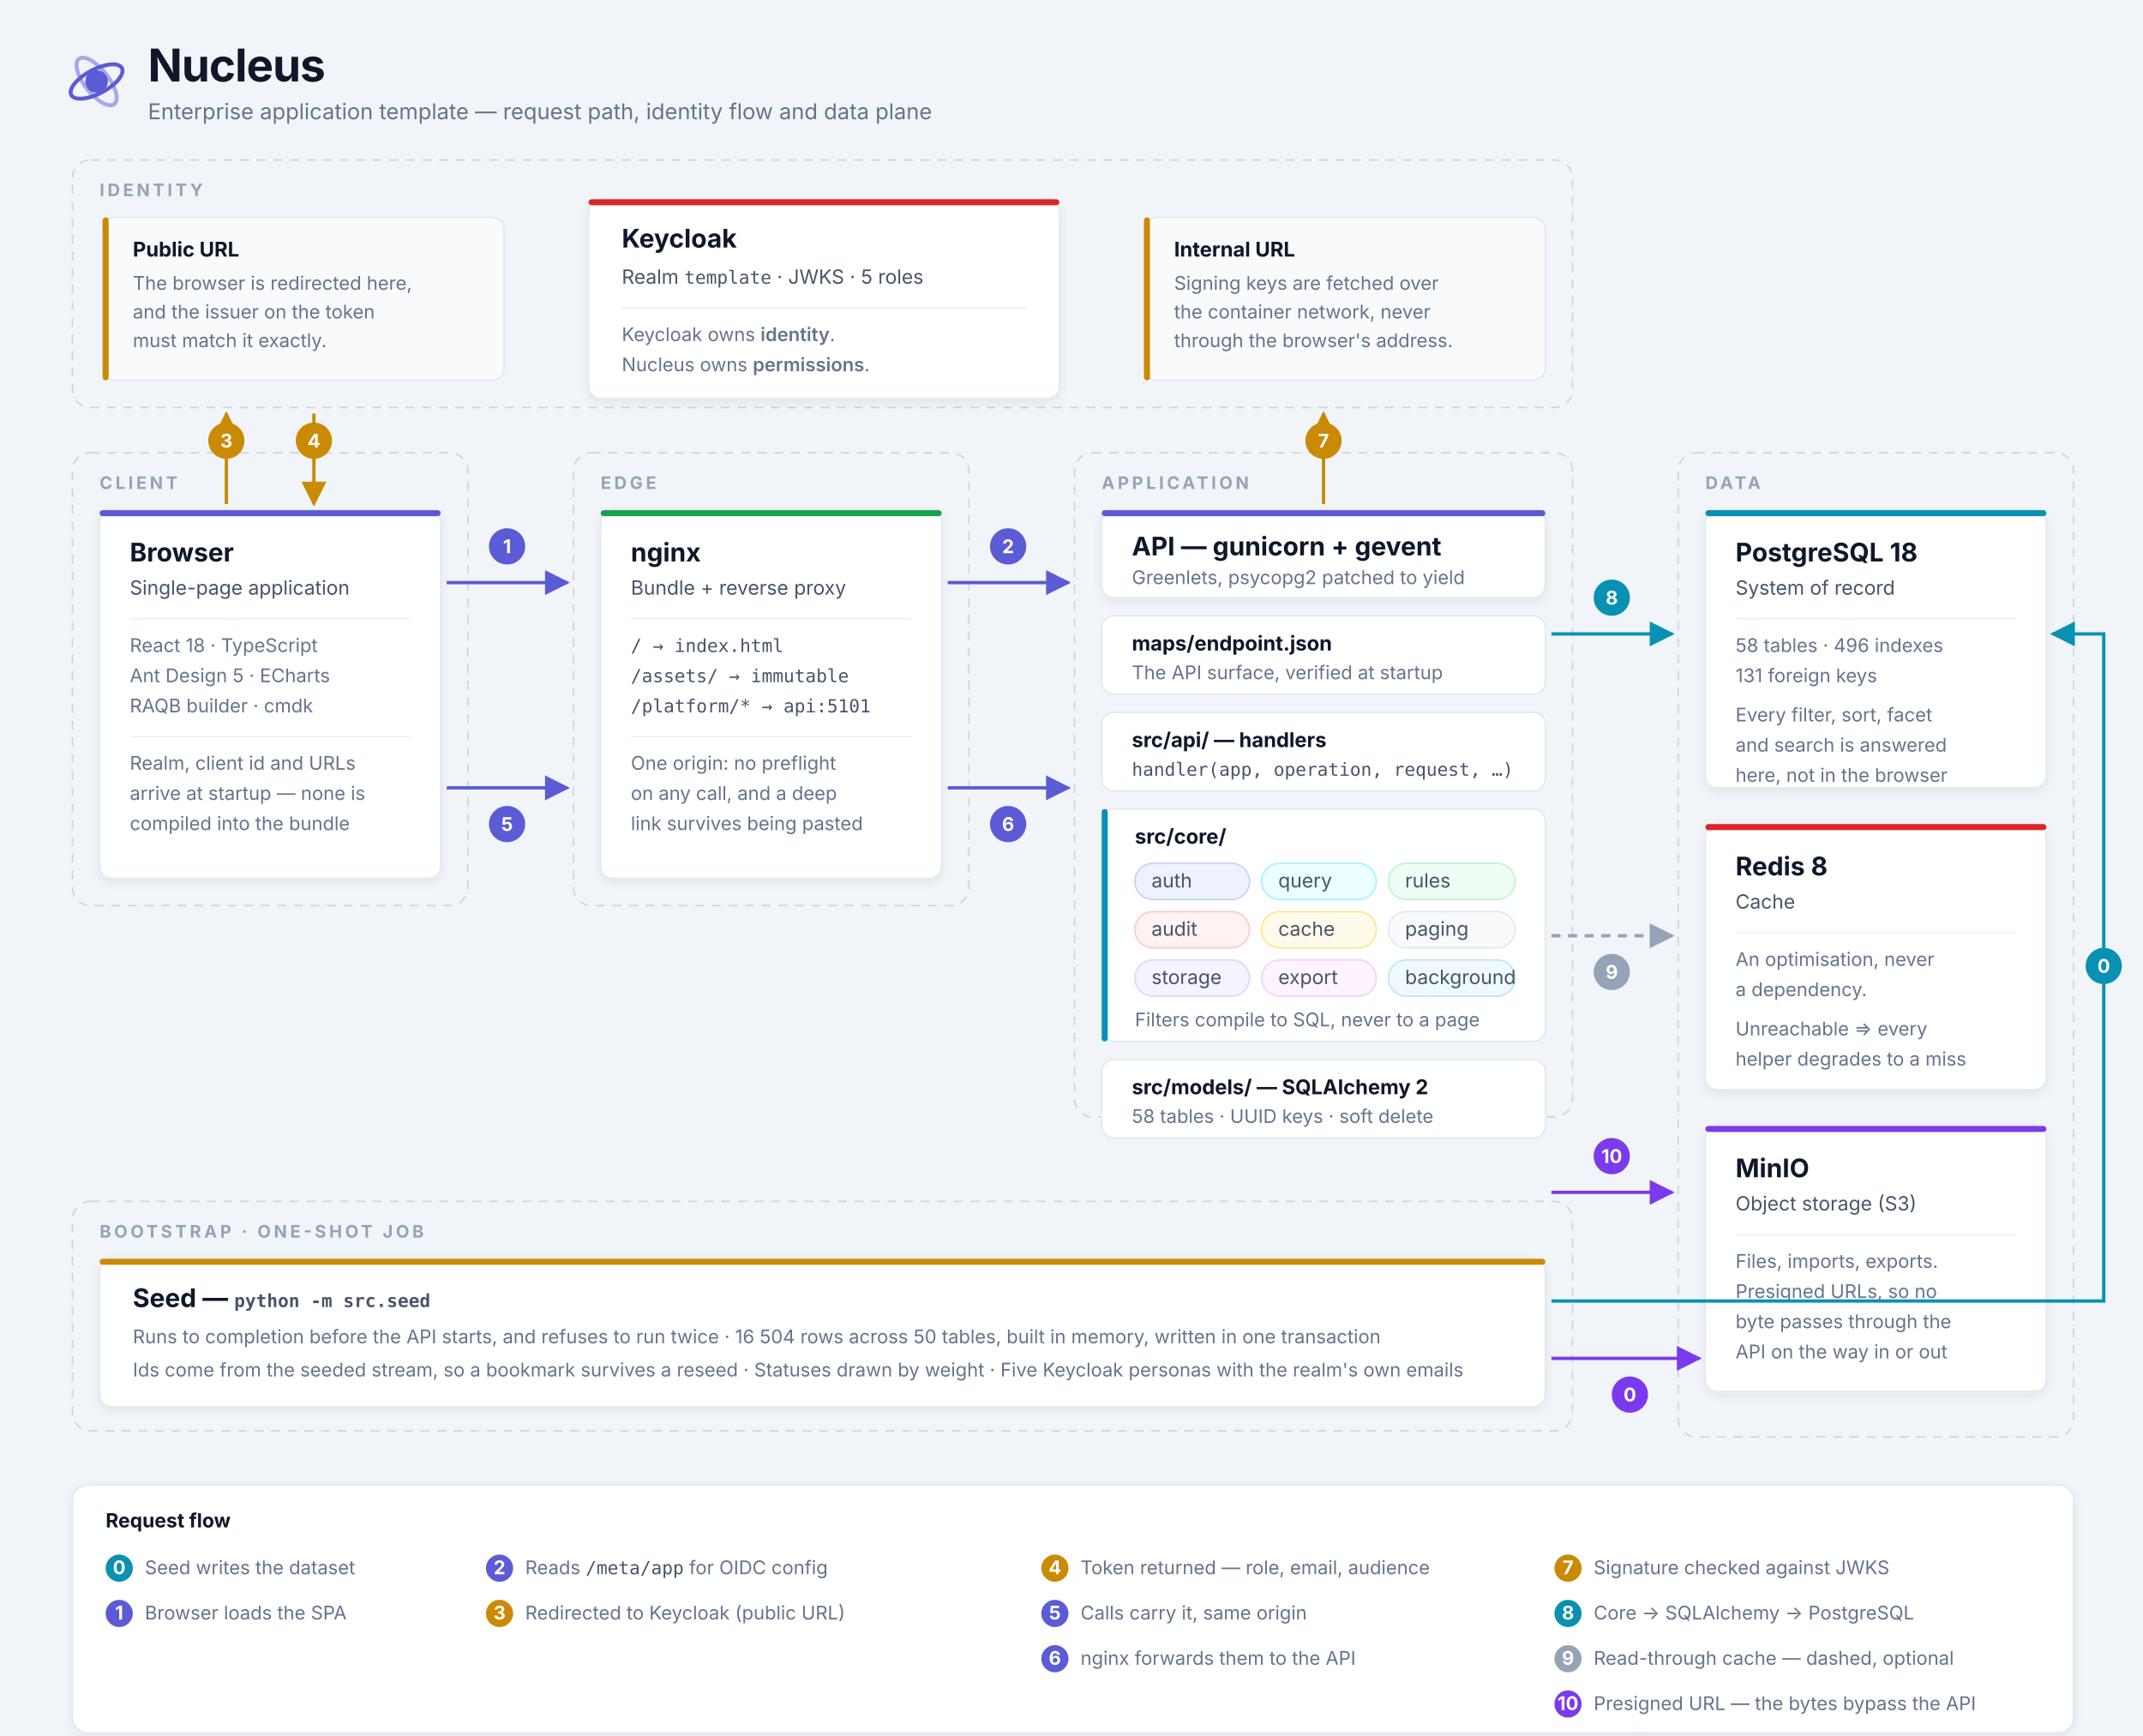
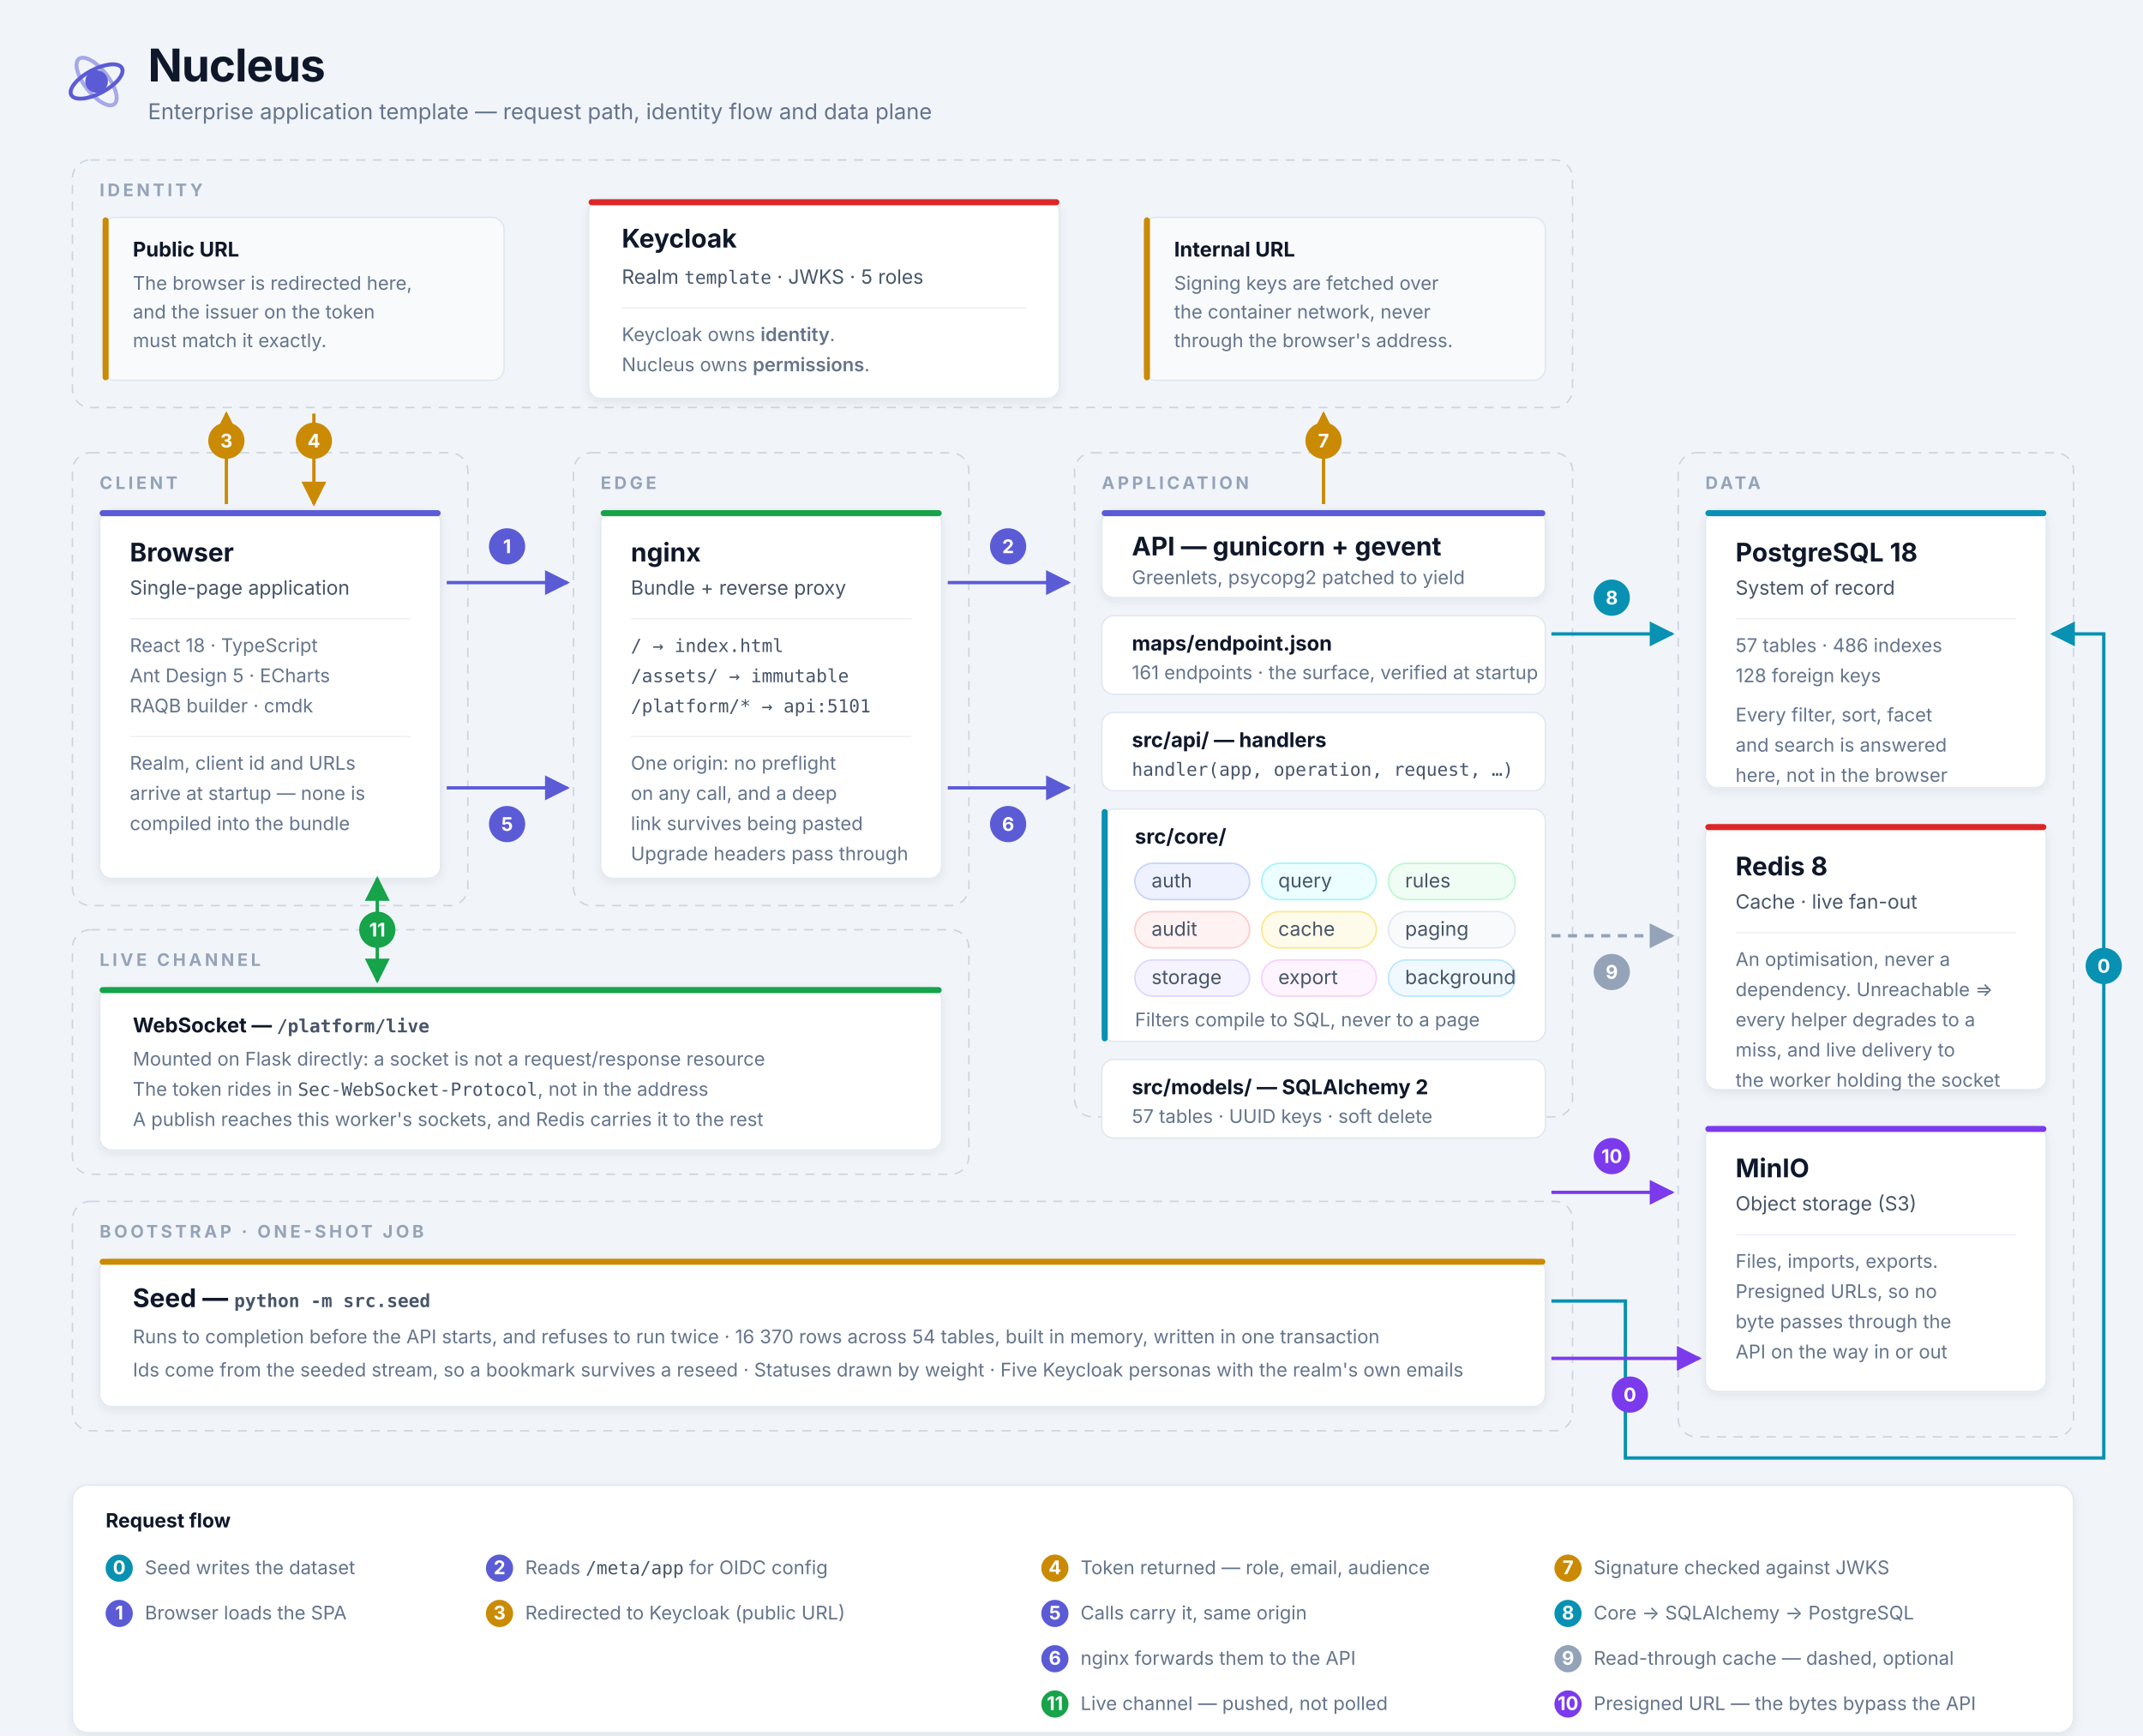
<svg xmlns="http://www.w3.org/2000/svg" viewBox="0 0 1420 1150" width="1420" height="1150" font-family="Inter, 'Segoe UI', system-ui, -apple-system, 'Helvetica Neue', Arial, sans-serif" role="img" aria-label="Nucleus platform architecture">
  <style>
    .bg       { fill: #f1f5f9; }
    .zone     { fill: none; stroke: #cbd5e1; stroke-dasharray: 6 5; }
    .zone-lb  { fill: #94a3b8; font-size: 11.5px; font-weight: 700; letter-spacing: 2px; }
    .card     { fill: #ffffff; stroke: #e2e8f0; }
    .card-alt { fill: #f8fafc; stroke: #e2e8f0; }
    .title    { fill: #0f172a; font-size: 30px; font-weight: 700; letter-spacing: -0.5px; }
    .sub      { fill: #64748b; font-size: 14.5px; }
    .h        { fill: #0f172a; font-size: 17px; font-weight: 650; }
    .h-sm     { fill: #0f172a; font-size: 13.5px; font-weight: 650; }
    .t        { fill: #475569; font-size: 13px; }
    .t-dim    { fill: #64748b; font-size: 12.5px; }
    .mono     { font-family: 'JetBrains Mono', ui-monospace, SFMono-Regular, Menlo, Consolas, monospace; font-size: 12px; fill: #475569; }
    .rule     { stroke: #eef2f6; }
    .badge-t  { fill: #ffffff; font-size: 12.5px; font-weight: 700; }
    .lg-h     { fill: #0f172a; font-size: 13px; font-weight: 650; }

    @media (prefers-color-scheme: dark) {
      .bg       { fill: #020617; }
      .zone     { stroke: #334155; }
      .zone-lb  { fill: #64748b; }
      .card     { fill: #0f172a; stroke: #1e293b; }
+       /* The core chips carry hardcoded pastel fills, which is right in light
+          and unreadable in dark: a pale pill under text that has just turned
+          pale. A CSS rule beats a presentation attribute, so one line here
+          re-grounds all nine without touching the light rendering. */
+       .chip     { fill: #131a29; stroke: #334155; }
      .card-alt { fill: #0b1220; stroke: #1e293b; }
      .title    { fill: #f1f5f9; }
      .sub      { fill: #94a3b8; }
      .h        { fill: #f1f5f9; }
      .h-sm     { fill: #f1f5f9; }
      .t        { fill: #cbd5e1; }
      .t-dim    { fill: #94a3b8; }
      .mono     { fill: #cbd5e1; }
      .rule     { stroke: #1e293b; }
      .lg-h     { fill: #f1f5f9; }
    }
  </style>
  <defs>
    <marker id="ai" viewBox="0 0 10 10" refX="9" refY="5" markerWidth="7.5" markerHeight="7.5" orient="auto-start-reverse">
      <path d="M0 0 L10 5 L0 10 z" fill="#5b5bd6" />
    </marker>
    <marker id="ac" viewBox="0 0 10 10" refX="9" refY="5" markerWidth="7.5" markerHeight="7.5" orient="auto-start-reverse">
      <path d="M0 0 L10 5 L0 10 z" fill="#0891b2" />
    </marker>
    <marker id="ay" viewBox="0 0 10 10" refX="9" refY="5" markerWidth="7.5" markerHeight="7.5" orient="auto-start-reverse">
      <path d="M0 0 L10 5 L0 10 z" fill="#ca8a04" />
    </marker>
    <marker id="ag" viewBox="0 0 10 10" refX="9" refY="5" markerWidth="7.5" markerHeight="7.5" orient="auto-start-reverse">
      <path d="M0 0 L10 5 L0 10 z" fill="#94a3b8" />
+     </marker>
+     <marker id="ag2" viewBox="0 0 10 10" refX="9" refY="5" markerWidth="7.5" markerHeight="7.5" orient="auto-start-reverse">
+       <path d="M0 0 L10 5 L0 10 z" fill="#16a34a" />
    </marker>
    <marker id="av" viewBox="0 0 10 10" refX="9" refY="5" markerWidth="7.5" markerHeight="7.5" orient="auto-start-reverse">
      <path d="M0 0 L10 5 L0 10 z" fill="#7c3aed" />
    </marker>
    <filter id="sh" x="-25%" y="-25%" width="150%" height="150%">
      <feDropShadow dx="0" dy="2" stdDeviation="3" flood-color="#0f172a" flood-opacity="0.07" />
    </filter>
  </defs>
  <rect class="bg" width="1420" height="1150" />
  <g transform="translate(48 32)">
    <g transform="translate(16 22)">
      <ellipse rx="19" ry="8" fill="none" stroke="#5b5bd6" stroke-width="2.6" transform="rotate(-28)" />
      <ellipse rx="19" ry="8" fill="none" stroke="#5b5bd6" stroke-width="2.6" opacity="0.5" transform="rotate(52)" />
      <circle r="7.5" fill="#5b5bd6" />
    </g>
    <text class="title" x="50" y="22">Nucleus</text>
    <text class="sub" x="50" y="47">Enterprise application template — request path, identity flow and data plane</text>
  </g>
  <rect class="zone" x="48" y="106" width="994" height="164" rx="12" />
  <text class="zone-lb" x="66" y="130">IDENTITY</text>
  <rect class="card-alt" x="68" y="144" width="266" height="108" rx="8" />
  <rect x="68" y="144" width="4" height="108" rx="2" fill="#ca8a04" />
  <text class="h-sm" x="88" y="170">Public URL</text>
  <text class="t-dim" x="88" y="192">The browser is redirected here,</text>
  <text class="t-dim" x="88" y="211">and the issuer on the token</text>
  <text class="t-dim" x="88" y="230">must match it exactly.</text>
  <rect class="card" x="390" y="132" width="312" height="132" rx="8" filter="url(#sh)" />
  <rect x="390" y="132" width="312" height="4" rx="2" fill="#dc2626" />
  <text class="h" x="412" y="164">Keycloak</text>
  <text class="t" x="412" y="188">Realm <tspan class="mono" font-size="13">template</tspan> · JWKS · 5 roles</text>
  <line class="rule" x1="412" y1="204" x2="680" y2="204" />
  <text class="t-dim" x="412" y="226">Keycloak owns <tspan font-weight="600">identity</tspan>.</text>
  <text class="t-dim" x="412" y="246">Nucleus owns <tspan font-weight="600">permissions</tspan>.</text>
  <rect class="card-alt" x="758" y="144" width="266" height="108" rx="8" />
  <rect x="758" y="144" width="4" height="108" rx="2" fill="#ca8a04" />
  <text class="h-sm" x="778" y="170">Internal URL</text>
  <text class="t-dim" x="778" y="192">Signing keys are fetched over</text>
  <text class="t-dim" x="778" y="211">the container network, never</text>
  <text class="t-dim" x="778" y="230">through the browser's address.</text>
  <rect class="zone" x="48" y="300" width="262" height="300" rx="12" />
  <text class="zone-lb" x="66" y="324">CLIENT</text>
  <rect class="card" x="66" y="338" width="226" height="244" rx="8" filter="url(#sh)" />
  <rect x="66" y="338" width="226" height="4" rx="2" fill="#5b5bd6" />
  <text class="h" x="86" y="372">Browser</text>
  <text class="t" x="86" y="394">Single-page application</text>
  <line class="rule" x1="86" y1="410" x2="272" y2="410" />
  <text class="t-dim" x="86" y="432">React 18 · TypeScript</text>
  <text class="t-dim" x="86" y="452">Ant Design 5 · ECharts</text>
  <text class="t-dim" x="86" y="472">RAQB builder · cmdk</text>
  <line class="rule" x1="86" y1="488" x2="272" y2="488" />
  <text class="t-dim" x="86" y="510">Realm, client id and URLs</text>
  <text class="t-dim" x="86" y="530">arrive at startup — none is</text>
  <text class="t-dim" x="86" y="550">compiled into the bundle</text>
  <rect class="zone" x="380" y="300" width="262" height="300" rx="12" />
  <text class="zone-lb" x="398" y="324">EDGE</text>
  <rect class="card" x="398" y="338" width="226" height="244" rx="8" filter="url(#sh)" />
  <rect x="398" y="338" width="226" height="4" rx="2" fill="#16a34a" />
  <text class="h" x="418" y="372">nginx</text>
  <text class="t" x="418" y="394">Bundle + reverse proxy</text>
  <line class="rule" x1="418" y1="410" x2="604" y2="410" />
  <text class="mono" x="418" y="432">/           → index.html</text>
  <text class="mono" x="418" y="452">/assets/    → immutable</text>
  <text class="mono" x="418" y="472">/platform/* → api:5101</text>
  <line class="rule" x1="418" y1="488" x2="604" y2="488" />
  <text class="t-dim" x="418" y="510">One origin: no preflight</text>
  <text class="t-dim" x="418" y="530">on any call, and a deep</text>
  <text class="t-dim" x="418" y="550">link survives being pasted</text>
+   <text class="t-dim" x="418" y="570">Upgrade headers pass through</text>
  <rect class="zone" x="712" y="300" width="330" height="440" rx="12" />
  <text class="zone-lb" x="730" y="324">APPLICATION</text>
  <rect class="card" x="730" y="338" width="294" height="58" rx="8" filter="url(#sh)" />
  <rect x="730" y="338" width="294" height="4" rx="2" fill="#5b5bd6" />
  <text class="h" x="750" y="368">API — gunicorn + gevent</text>
  <text class="t-dim" x="750" y="387">Greenlets, psycopg2 patched to yield</text>
  <rect class="card" x="730" y="408" width="294" height="52" rx="8" />
  <text class="h-sm" x="750" y="431">maps/endpoint.json</text>
-   <text class="t-dim" x="750" y="450">The API surface, verified at startup</text>
+   <text class="t-dim" x="750" y="450">161 endpoints · the surface, verified at startup</text>
  <rect class="card" x="730" y="472" width="294" height="52" rx="8" />
  <text class="h-sm" x="750" y="495">src/api/ — handlers</text>
  <text class="mono" x="750" y="514" font-size="11">handler(app, operation, request, …)</text>
  <rect class="card" x="730" y="536" width="294" height="154" rx="8" />
  <rect x="730" y="536" width="4" height="154" rx="2" fill="#0891b2" />
  <text class="h-sm" x="752" y="559">src/core/</text>
-   <rect x="752" y="572" width="76" height="24" rx="12" fill="#eef2ff" stroke="#c7d2fe" />
+   <rect class="chip" x="752" y="572" width="76" height="24" rx="12" fill="#eef2ff" stroke="#c7d2fe" />
  <text class="t" x="763" y="588" font-size="11.5">auth</text>
-   <rect x="836" y="572" width="76" height="24" rx="12" fill="#ecfeff" stroke="#a5f3fc" />
+   <rect class="chip" x="836" y="572" width="76" height="24" rx="12" fill="#ecfeff" stroke="#a5f3fc" />
  <text class="t" x="847" y="588" font-size="11.5">query</text>
-   <rect x="920" y="572" width="84" height="24" rx="12" fill="#f0fdf4" stroke="#bbf7d0" />
+   <rect class="chip" x="920" y="572" width="84" height="24" rx="12" fill="#f0fdf4" stroke="#bbf7d0" />
  <text class="t" x="931" y="588" font-size="11.5">rules</text>
-   <rect x="752" y="604" width="76" height="24" rx="12" fill="#fef2f2" stroke="#fecaca" />
+   <rect class="chip" x="752" y="604" width="76" height="24" rx="12" fill="#fef2f2" stroke="#fecaca" />
  <text class="t" x="763" y="620" font-size="11.5">audit</text>
-   <rect x="836" y="604" width="76" height="24" rx="12" fill="#fffbeb" stroke="#fde68a" />
+   <rect class="chip" x="836" y="604" width="76" height="24" rx="12" fill="#fffbeb" stroke="#fde68a" />
  <text class="t" x="847" y="620" font-size="11.5">cache</text>
-   <rect x="920" y="604" width="84" height="24" rx="12" fill="#f8fafc" stroke="#e2e8f0" />
+   <rect class="chip" x="920" y="604" width="84" height="24" rx="12" fill="#f8fafc" stroke="#e2e8f0" />
  <text class="t" x="931" y="620" font-size="11.5">paging</text>
-   <rect x="752" y="636" width="76" height="24" rx="12" fill="#f5f3ff" stroke="#ddd6fe" />
+   <rect class="chip" x="752" y="636" width="76" height="24" rx="12" fill="#f5f3ff" stroke="#ddd6fe" />
  <text class="t" x="763" y="652" font-size="11.5">storage</text>
-   <rect x="836" y="636" width="76" height="24" rx="12" fill="#fdf4ff" stroke="#f5d0fe" />
+   <rect class="chip" x="836" y="636" width="76" height="24" rx="12" fill="#fdf4ff" stroke="#f5d0fe" />
  <text class="t" x="847" y="652" font-size="11.5">export</text>
-   <rect x="920" y="636" width="84" height="24" rx="12" fill="#f0f9ff" stroke="#bae6fd" />
+   <rect class="chip" x="920" y="636" width="84" height="24" rx="12" fill="#f0f9ff" stroke="#bae6fd" />
  <text class="t" x="931" y="652" font-size="11.5">background</text>
  <text class="t-dim" x="752" y="680">Filters compile to SQL, never to a page</text>
  <rect class="card" x="730" y="702" width="294" height="52" rx="8" />
  <text class="h-sm" x="750" y="725">src/models/ — SQLAlchemy 2</text>
-   <text class="t-dim" x="750" y="744">58 tables · UUID keys · soft delete</text>
+   <text class="t-dim" x="750" y="744">57 tables · UUID keys · soft delete</text>
  <rect class="zone" x="1112" y="300" width="262" height="652" rx="12" />
  <text class="zone-lb" x="1130" y="324">DATA</text>
  <rect class="card" x="1130" y="338" width="226" height="184" rx="8" filter="url(#sh)" />
  <rect x="1130" y="338" width="226" height="4" rx="2" fill="#0891b2" />
  <text class="h" x="1150" y="372">PostgreSQL 18</text>
  <text class="t" x="1150" y="394">System of record</text>
  <line class="rule" x1="1150" y1="410" x2="1336" y2="410" />
-   <text class="t-dim" x="1150" y="432">58 tables · 496 indexes</text>
-   <text class="t-dim" x="1150" y="452">131 foreign keys</text>
+   <text class="t-dim" x="1150" y="432">57 tables · 486 indexes</text>
+   <text class="t-dim" x="1150" y="452">128 foreign keys</text>
  <text class="t-dim" x="1150" y="478">Every filter, sort, facet</text>
  <text class="t-dim" x="1150" y="498">and search is answered</text>
  <text class="t-dim" x="1150" y="518">here, not in the browser</text>
  <rect class="card" x="1130" y="546" width="226" height="176" rx="8" filter="url(#sh)" />
  <rect x="1130" y="546" width="226" height="4" rx="2" fill="#dc2626" />
  <text class="h" x="1150" y="580">Redis 8</text>
-   <text class="t" x="1150" y="602">Cache</text>
+   <text class="t" x="1150" y="602">Cache · live fan-out</text>
  <line class="rule" x1="1150" y1="618" x2="1336" y2="618" />
-   <text class="t-dim" x="1150" y="640">An optimisation, never</text>
-   <text class="t-dim" x="1150" y="660">a dependency.</text>
-   <text class="t-dim" x="1150" y="686">Unreachable ⇒ every</text>
-   <text class="t-dim" x="1150" y="706">helper degrades to a miss</text>
+   <text class="t-dim" x="1150" y="640">An optimisation, never a</text>
+   <text class="t-dim" x="1150" y="660">dependency. Unreachable ⇒</text>
+   <text class="t-dim" x="1150" y="680">every helper degrades to a</text>
+   <text class="t-dim" x="1150" y="700">miss, and live delivery to</text>
+   <text class="t-dim" x="1150" y="720">the worker holding the socket</text>
  <rect class="card" x="1130" y="746" width="226" height="176" rx="8" filter="url(#sh)" />
  <rect x="1130" y="746" width="226" height="4" rx="2" fill="#7c3aed" />
  <text class="h" x="1150" y="780">MinIO</text>
  <text class="t" x="1150" y="802">Object storage (S3)</text>
  <line class="rule" x1="1150" y1="818" x2="1336" y2="818" />
  <text class="t-dim" x="1150" y="840">Files, imports, exports.</text>
  <text class="t-dim" x="1150" y="860">Presigned URLs, so no</text>
  <text class="t-dim" x="1150" y="880">byte passes through the</text>
  <text class="t-dim" x="1150" y="900">API on the way in or out</text>
  <path stroke="#5b5bd6" stroke-width="2.2" fill="none" d="M296 386 H376" marker-end="url(#ai)" />
  <circle cx="336" cy="362" r="12" fill="#5b5bd6" />
  <text class="badge-t" x="336" y="366.5" text-anchor="middle">1</text>
  <path stroke="#5b5bd6" stroke-width="2.2" fill="none" d="M628 386 H708" marker-end="url(#ai)" />
  <circle cx="668" cy="362" r="12" fill="#5b5bd6" />
  <text class="badge-t" x="668" y="366.5" text-anchor="middle">2</text>
  <path stroke="#ca8a04" stroke-width="2.2" fill="none" d="M150 334 V274" marker-end="url(#ay)" />
  <circle cx="150" cy="292" r="12" fill="#ca8a04" />
  <text class="badge-t" x="150" y="296.5" text-anchor="middle">3</text>
  <path stroke="#ca8a04" stroke-width="2.2" fill="none" d="M208 274 V334" marker-end="url(#ay)" />
  <circle cx="208" cy="292" r="12" fill="#ca8a04" />
  <text class="badge-t" x="208" y="296.5" text-anchor="middle">4</text>
  <path stroke="#5b5bd6" stroke-width="2.2" fill="none" d="M296 522 H376" marker-end="url(#ai)" />
  <circle cx="336" cy="546" r="12" fill="#5b5bd6" />
  <text class="badge-t" x="336" y="550.5" text-anchor="middle">5</text>
  <path stroke="#5b5bd6" stroke-width="2.2" fill="none" d="M628 522 H708" marker-end="url(#ai)" />
  <circle cx="668" cy="546" r="12" fill="#5b5bd6" />
  <text class="badge-t" x="668" y="550.5" text-anchor="middle">6</text>
  <path stroke="#ca8a04" stroke-width="2.2" fill="none" d="M877 334 V274" marker-end="url(#ay)" />
  <circle cx="877" cy="292" r="12" fill="#ca8a04" />
  <text class="badge-t" x="877" y="296.5" text-anchor="middle">7</text>
  <path stroke="#0891b2" stroke-width="2.2" fill="none" d="M1028 420 H1108" marker-end="url(#ac)" />
  <circle cx="1068" cy="396" r="12" fill="#0891b2" />
  <text class="badge-t" x="1068" y="400.5" text-anchor="middle">8</text>
  <path stroke="#94a3b8" stroke-width="2.2" fill="none" stroke-dasharray="6 5" d="M1028 620 H1108" marker-end="url(#ag)" />
  <circle cx="1068" cy="644" r="12" fill="#94a3b8" />
  <text class="badge-t" x="1068" y="648.5" text-anchor="middle">9</text>
  <path stroke="#7c3aed" stroke-width="2.2" fill="none" d="M1028 790 H1108" marker-end="url(#av)" />
  <circle cx="1068" cy="766" r="12" fill="#7c3aed" />
  <text class="badge-t" x="1068" y="770.5" text-anchor="middle">10</text>
+   <rect class="zone" x="48" y="616" width="594" height="162" rx="12" />
+   <text class="zone-lb" x="66" y="640">LIVE CHANNEL</text>
+   <rect class="card" x="66" y="654" width="558" height="108" rx="8" filter="url(#sh)" />
+   <rect x="66" y="654" width="558" height="4" rx="2" fill="#16a34a" />
+   <text class="h-sm" x="88" y="684">WebSocket — <tspan class="mono" font-size="12.5">/platform/live</tspan>
+   </text>
+   <text class="t-dim" x="88" y="706">Mounted on Flask directly: a socket is not a request/response resource</text>
+   <text class="t-dim" x="88" y="726">The token rides in <tspan class="mono" font-size="11.5">Sec-WebSocket-Protocol</tspan>, not in the address</text>
+   <text class="t-dim" x="88" y="746">A publish reaches this worker's sockets, and Redis carries it to the rest</text>
+   <path stroke="#16a34a" stroke-width="2.2" fill="none" d="M250 582 V650" marker-end="url(#ag2)" marker-start="url(#ag2)" />
+   <circle cx="250" cy="616" r="12" fill="#16a34a" />
+   <text class="badge-t" x="250" y="620.5" text-anchor="middle">11</text>
  <rect class="zone" x="48" y="796" width="994" height="152" rx="12" />
  <text class="zone-lb" x="66" y="820">BOOTSTRAP · ONE-SHOT JOB</text>
  <rect class="card" x="66" y="834" width="958" height="98" rx="8" filter="url(#sh)" />
  <rect x="66" y="834" width="958" height="4" rx="2" fill="#ca8a04" />
  <text class="h" x="88" y="866">Seed — <tspan class="mono" font-size="15">python -m src.seed</tspan>
  </text>
-   <text class="t-dim" x="88" y="890">Runs to completion before the API starts, and refuses to run twice · 16 504 rows across 50 tables, built in memory, written in one transaction</text>
+   <text class="t-dim" x="88" y="890">Runs to completion before the API starts, and refuses to run twice · 16 370 rows across 54 tables, built in memory, written in one transaction</text>
  <text class="t-dim" x="88" y="912">Ids come from the seeded stream, so a bookmark survives a reseed · Statuses drawn by weight · Five Keycloak personas with the realm's own emails</text>
-   <path stroke="#0891b2" stroke-width="2.2" fill="none" d="M1028 862 H1394 V420 H1360" marker-end="url(#ac)" />
+   <path stroke="#0891b2" stroke-width="2.2" fill="none" d="M1028 862 H1077 V966 H1394 V420 H1360" marker-end="url(#ac)" />
  <circle cx="1394" cy="640" r="12" fill="#0891b2" />
  <text class="badge-t" x="1394" y="644.5" text-anchor="middle">0</text>
  <path stroke="#7c3aed" stroke-width="2.2" fill="none" d="M1028 900 H1126" marker-end="url(#av)" />
  <circle cx="1080" cy="924" r="12" fill="#7c3aed" />
  <text class="badge-t" x="1080" y="928.5" text-anchor="middle">0</text>
  <rect class="card" x="48" y="984" width="1326" height="164" rx="10" filter="url(#sh)" />
  <text class="lg-h" x="70" y="1012">Request flow</text>
  <g transform="translate(70 1030)">
    <circle cx="9" cy="9" r="9" fill="#0891b2" />
    <text class="badge-t" x="9" y="13" text-anchor="middle" font-size="11">0</text>
    <text class="t-dim" x="26" y="13">Seed writes the dataset</text>
    <circle cx="9" cy="39" r="9" fill="#5b5bd6" />
    <text class="badge-t" x="9" y="43" text-anchor="middle" font-size="11">1</text>
    <text class="t-dim" x="26" y="43">Browser loads the SPA</text>
  </g>
  <g transform="translate(322 1030)">
    <circle cx="9" cy="9" r="9" fill="#5b5bd6" />
    <text class="badge-t" x="9" y="13" text-anchor="middle" font-size="11">2</text>
    <text class="t-dim" x="26" y="13">Reads <tspan class="mono" font-size="11.5">/meta/app</tspan> for OIDC config</text>
    <circle cx="9" cy="39" r="9" fill="#ca8a04" />
    <text class="badge-t" x="9" y="43" text-anchor="middle" font-size="11">3</text>
    <text class="t-dim" x="26" y="43">Redirected to Keycloak (public URL)</text>
  </g>
  <g transform="translate(690 1030)">
    <circle cx="9" cy="9" r="9" fill="#ca8a04" />
    <text class="badge-t" x="9" y="13" text-anchor="middle" font-size="11">4</text>
    <text class="t-dim" x="26" y="13">Token returned — role, email, audience</text>
    <circle cx="9" cy="39" r="9" fill="#5b5bd6" />
    <text class="badge-t" x="9" y="43" text-anchor="middle" font-size="11">5</text>
    <text class="t-dim" x="26" y="43">Calls carry it, same origin</text>
    <circle cx="9" cy="69" r="9" fill="#5b5bd6" />
    <text class="badge-t" x="9" y="73" text-anchor="middle" font-size="11">6</text>
    <text class="t-dim" x="26" y="73">nginx forwards them to the API</text>
+     <circle cx="9" cy="99" r="9" fill="#16a34a" />
+     <text class="badge-t" x="9" y="103" text-anchor="middle" font-size="11">11</text>
+     <text class="t-dim" x="26" y="103">Live channel — pushed, not polled</text>
  </g>
  <g transform="translate(1030 1030)">
    <circle cx="9" cy="9" r="9" fill="#ca8a04" />
    <text class="badge-t" x="9" y="13" text-anchor="middle" font-size="11">7</text>
    <text class="t-dim" x="26" y="13">Signature checked against JWKS</text>
    <circle cx="9" cy="39" r="9" fill="#0891b2" />
    <text class="badge-t" x="9" y="43" text-anchor="middle" font-size="11">8</text>
    <text class="t-dim" x="26" y="43">Core → SQLAlchemy → PostgreSQL</text>
    <circle cx="9" cy="69" r="9" fill="#94a3b8" />
    <text class="badge-t" x="9" y="73" text-anchor="middle" font-size="11">9</text>
    <text class="t-dim" x="26" y="73">Read-through cache — dashed, optional</text>
    <circle cx="9" cy="99" r="9" fill="#7c3aed" />
    <text class="badge-t" x="9" y="103" text-anchor="middle" font-size="11">10</text>
    <text class="t-dim" x="26" y="103">Presigned URL — the bytes bypass the API</text>
  </g>
</svg>
